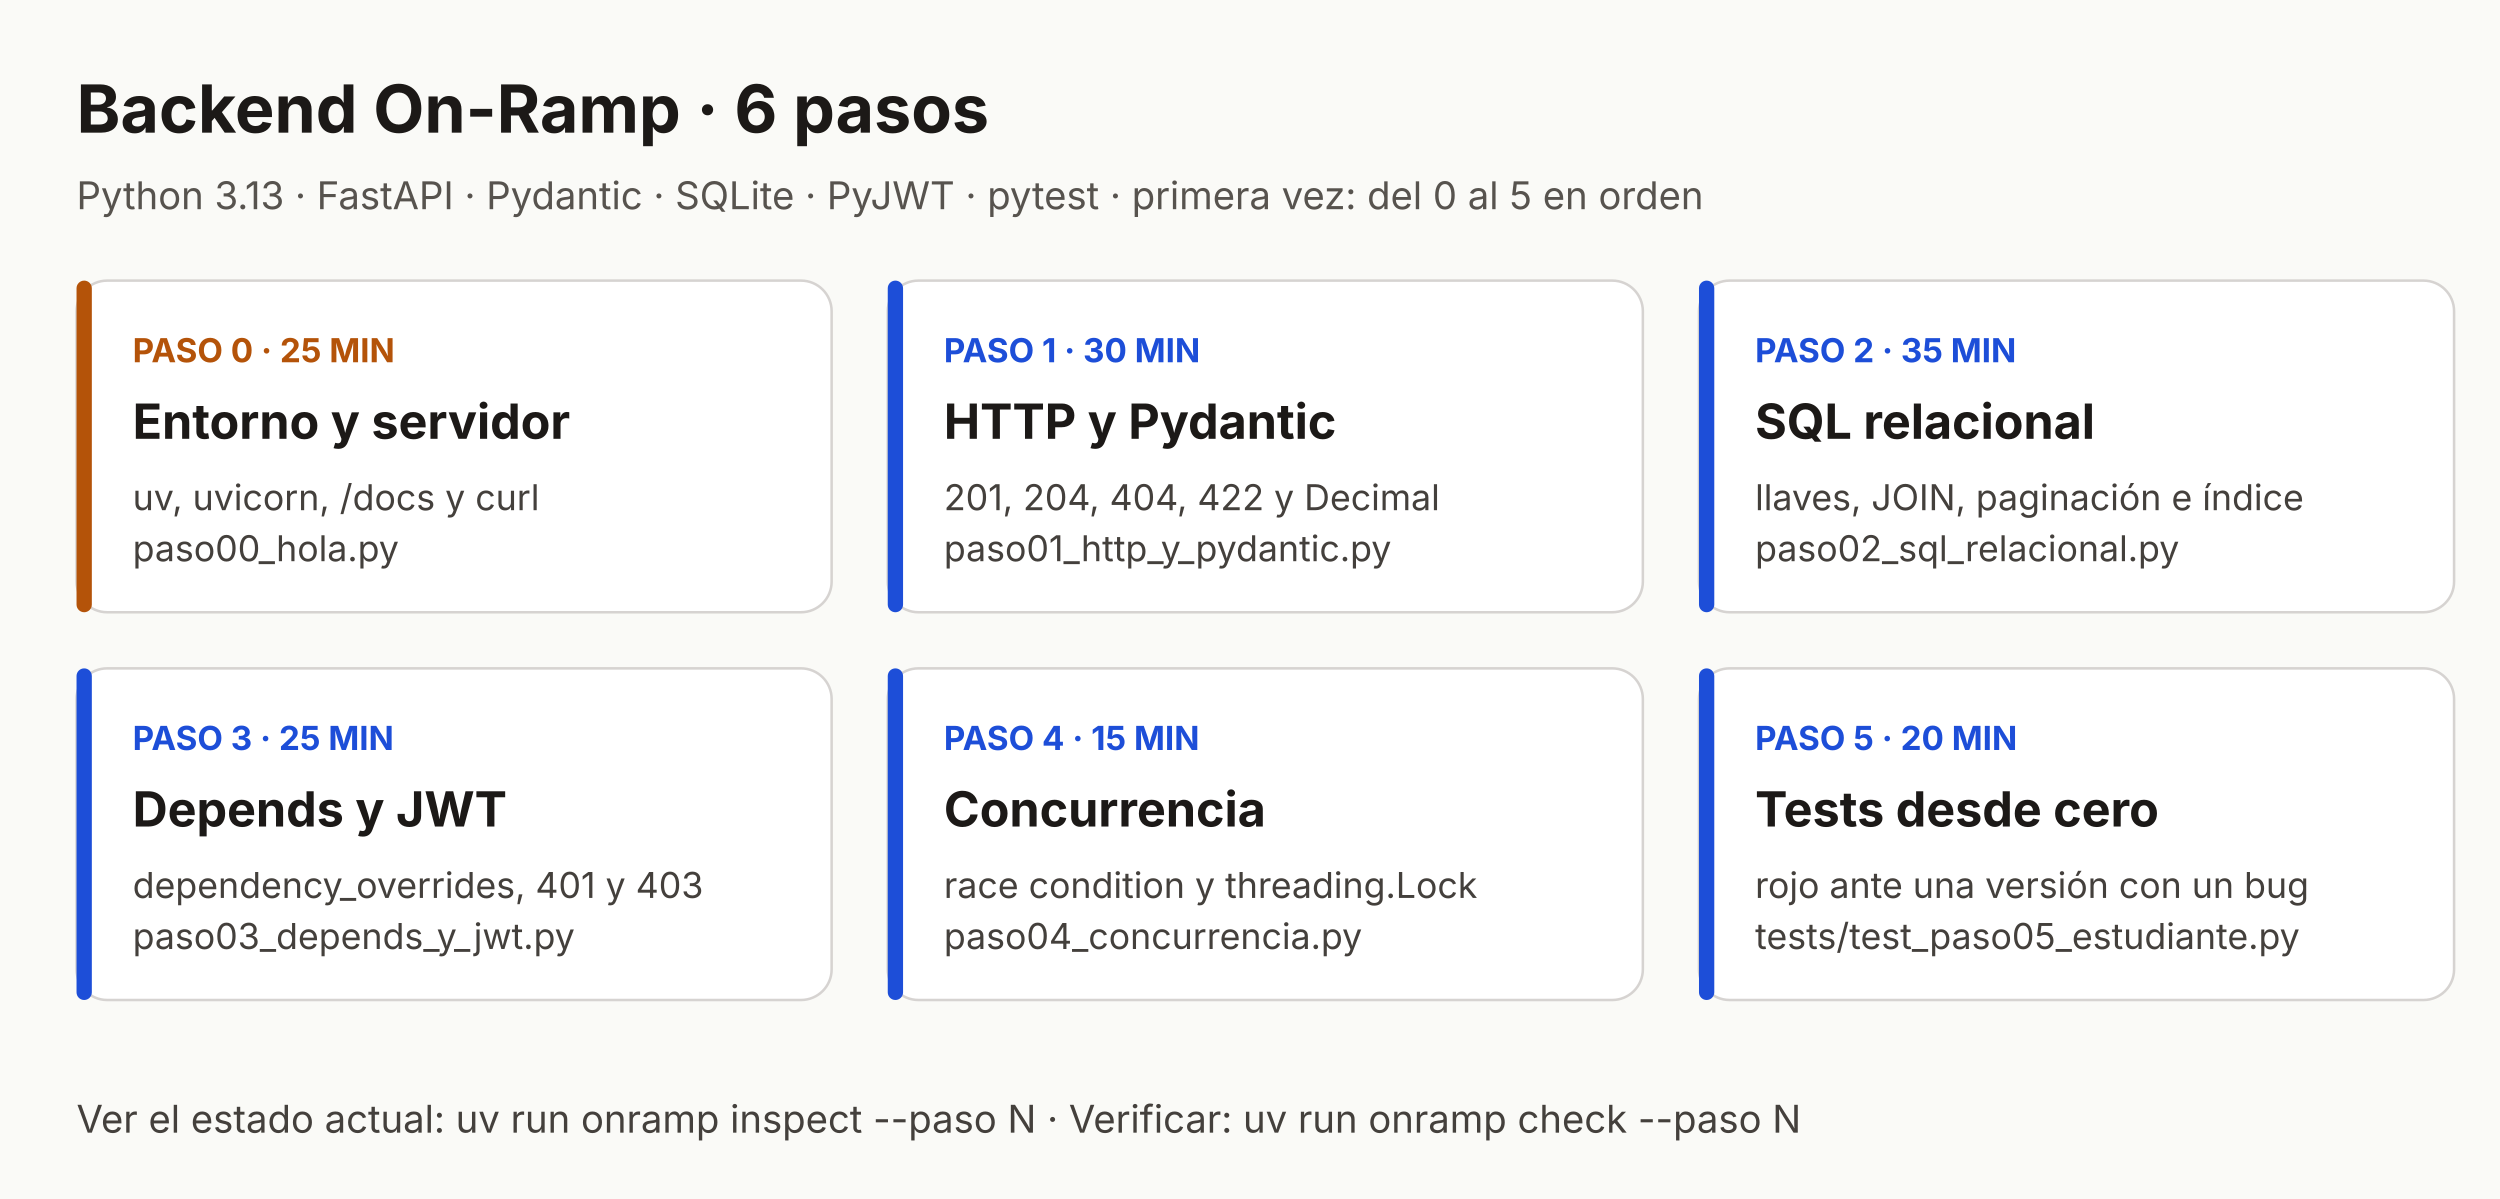
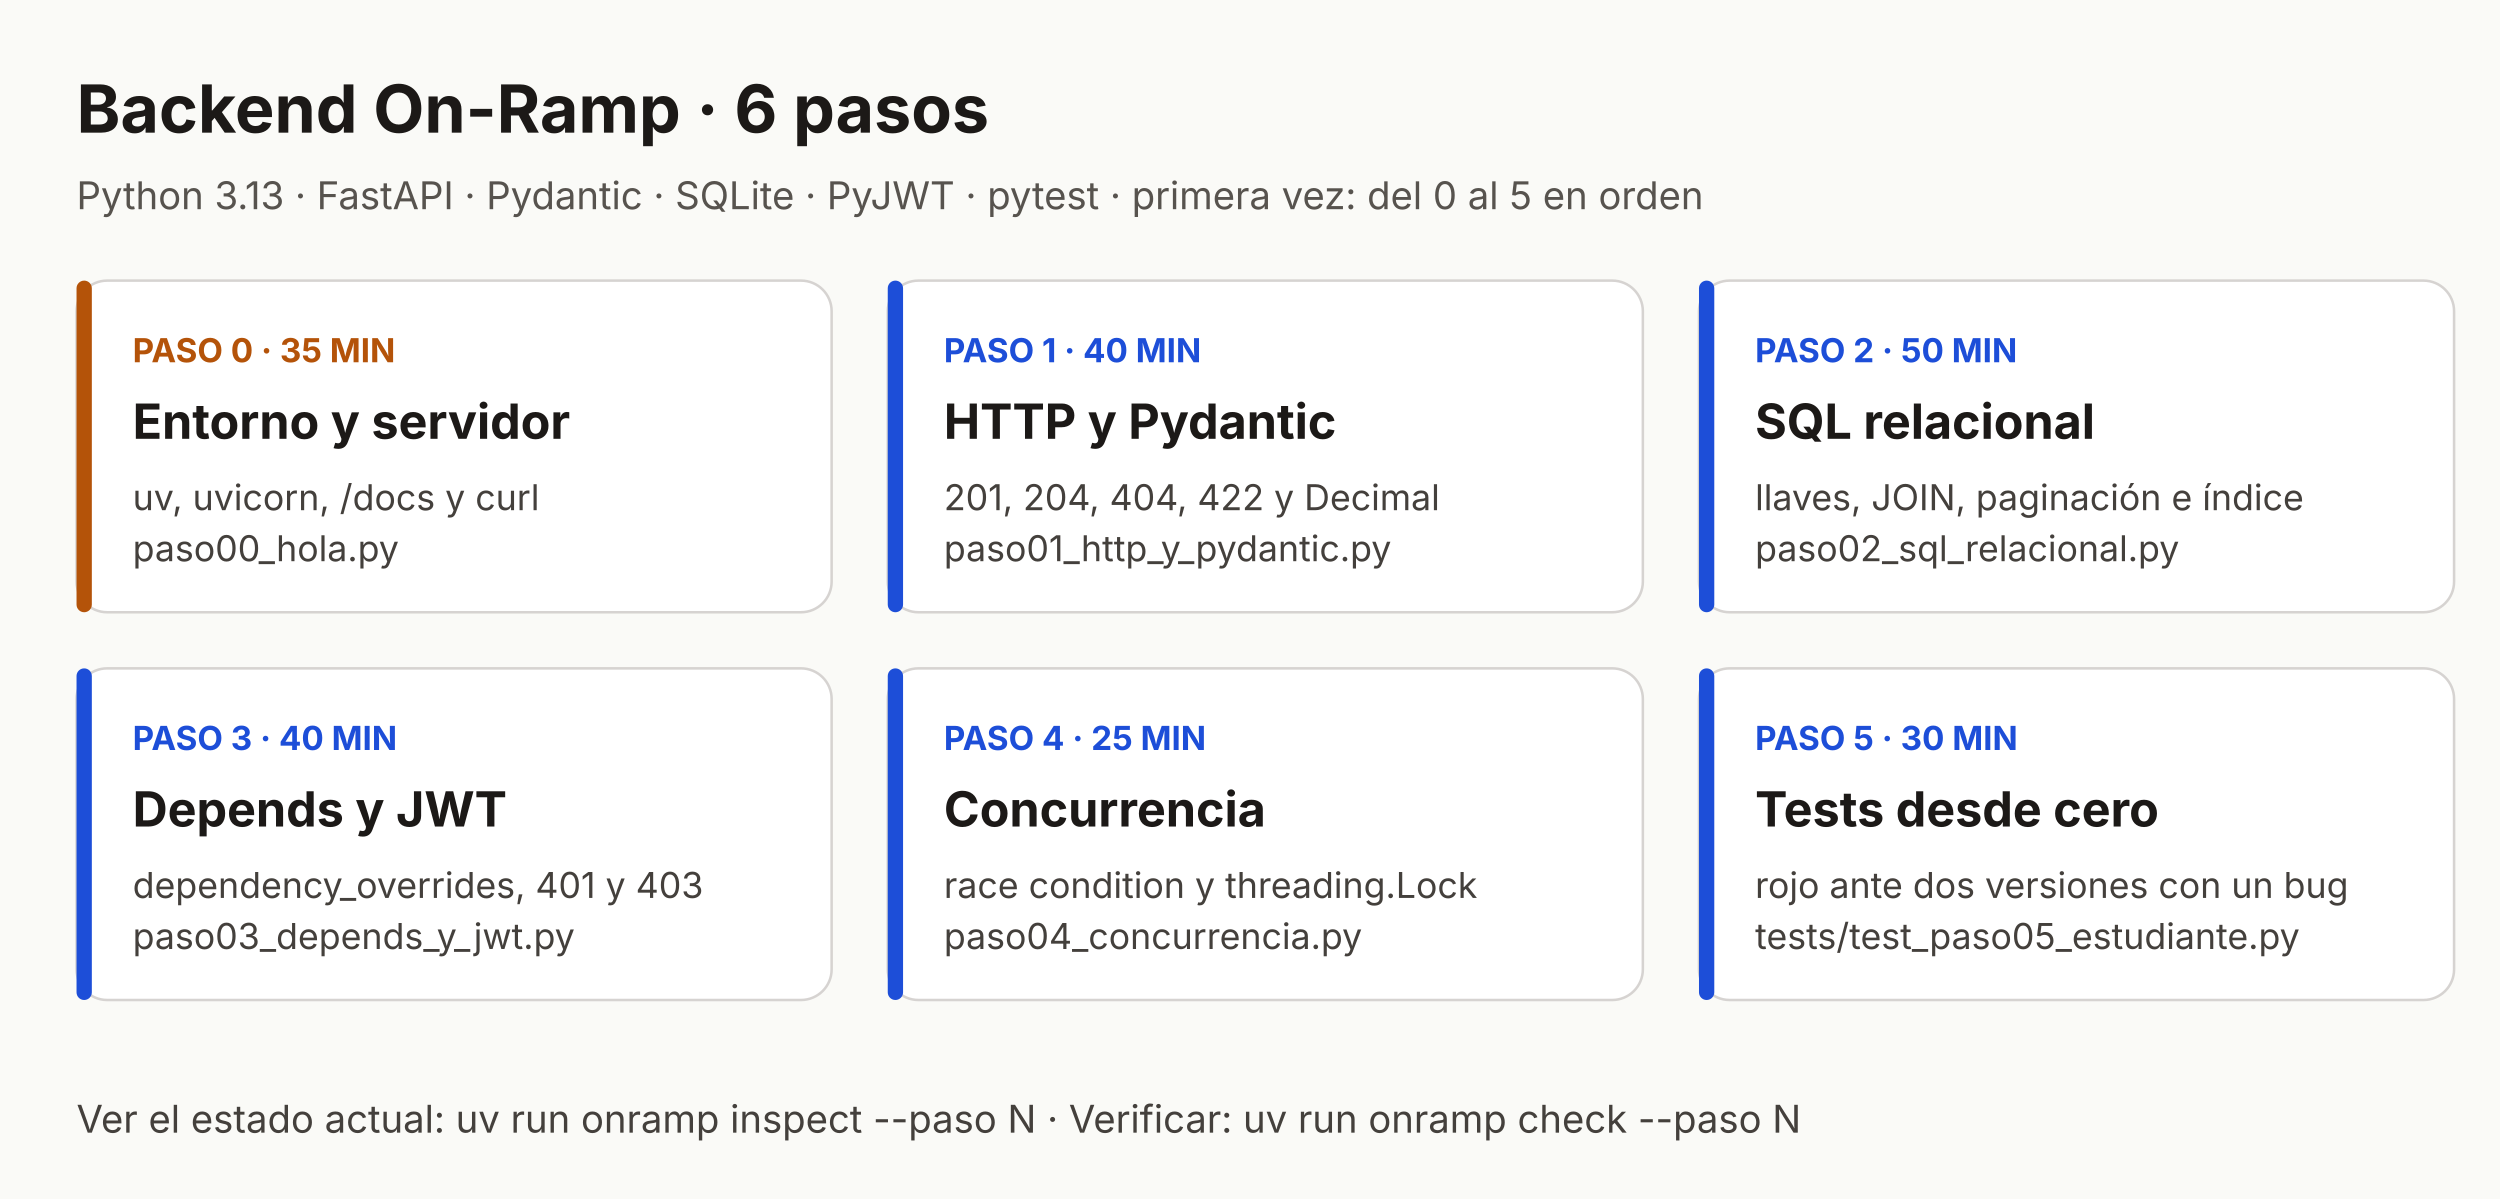
<svg xmlns="http://www.w3.org/2000/svg" viewBox="0 0 980 470" role="img" aria-labelledby="t d">
  <rect width="980" height="470" fill="#fafaf7" />
  <g font-family="Inter, Helvetica, Arial, sans-serif">
    <text x="30" y="52" font-size="26" font-weight="700" fill="#1c1917">Backend On-Ramp · 6 pasos</text>
    <text x="30" y="82" font-size="15" fill="#57534e">Python 3.13 · FastAPI · Pydantic · SQLite · PyJWT · pytest · primera vez: del 0 al 5 en orden</text>
    <rect x="30" y="110" width="296" height="130" rx="12" fill="#ffffff" stroke="#d6d3d1" />
    <rect x="30" y="110" width="6" height="130" rx="3" fill="#b45309" />
-     <text x="52" y="142" font-size="13" font-weight="700" fill="#b45309">PASO 0 · 25 MIN</text>
+     <text x="52" y="142" font-size="13" font-weight="700" fill="#b45309">PASO 0 · 35 MIN</text>
    <text x="52" y="172" font-size="19" font-weight="700" fill="#1c1917">Entorno y servidor</text>
    <text x="52" y="200" font-size="14" fill="#44403c">uv, uvicorn, /docs y curl</text>
    <text x="52" y="220" font-size="14" fill="#44403c">paso00_hola.py</text>
    <rect x="348" y="110" width="296" height="130" rx="12" fill="#ffffff" stroke="#d6d3d1" />
    <rect x="348" y="110" width="6" height="130" rx="3" fill="#1d4ed8" />
-     <text x="370" y="142" font-size="13" font-weight="700" fill="#1d4ed8">PASO 1 · 30 MIN</text>
+     <text x="370" y="142" font-size="13" font-weight="700" fill="#1d4ed8">PASO 1 · 40 MIN</text>
    <text x="370" y="172" font-size="19" font-weight="700" fill="#1c1917">HTTP y Pydantic</text>
    <text x="370" y="200" font-size="14" fill="#44403c">201, 204, 404, 422 y Decimal</text>
    <text x="370" y="220" font-size="14" fill="#44403c">paso01_http_y_pydantic.py</text>
    <rect x="666" y="110" width="296" height="130" rx="12" fill="#ffffff" stroke="#d6d3d1" />
    <rect x="666" y="110" width="6" height="130" rx="3" fill="#1d4ed8" />
-     <text x="688" y="142" font-size="13" font-weight="700" fill="#1d4ed8">PASO 2 · 35 MIN</text>
+     <text x="688" y="142" font-size="13" font-weight="700" fill="#1d4ed8">PASO 2 · 50 MIN</text>
    <text x="688" y="172" font-size="19" font-weight="700" fill="#1c1917">SQL relacional</text>
    <text x="688" y="200" font-size="14" fill="#44403c">llaves, JOIN, paginación e índice</text>
    <text x="688" y="220" font-size="14" fill="#44403c">paso02_sql_relacional.py</text>
    <rect x="30" y="262" width="296" height="130" rx="12" fill="#ffffff" stroke="#d6d3d1" />
    <rect x="30" y="262" width="6" height="130" rx="3" fill="#1d4ed8" />
-     <text x="52" y="294" font-size="13" font-weight="700" fill="#1d4ed8">PASO 3 · 25 MIN</text>
+     <text x="52" y="294" font-size="13" font-weight="700" fill="#1d4ed8">PASO 3 · 40 MIN</text>
    <text x="52" y="324" font-size="19" font-weight="700" fill="#1c1917">Depends y JWT</text>
    <text x="52" y="352" font-size="14" fill="#44403c">dependency_overrides, 401 y 403</text>
    <text x="52" y="372" font-size="14" fill="#44403c">paso03_depends_y_jwt.py</text>
    <rect x="348" y="262" width="296" height="130" rx="12" fill="#ffffff" stroke="#d6d3d1" />
    <rect x="348" y="262" width="6" height="130" rx="3" fill="#1d4ed8" />
-     <text x="370" y="294" font-size="13" font-weight="700" fill="#1d4ed8">PASO 4 · 15 MIN</text>
+     <text x="370" y="294" font-size="13" font-weight="700" fill="#1d4ed8">PASO 4 · 25 MIN</text>
    <text x="370" y="324" font-size="19" font-weight="700" fill="#1c1917">Concurrencia</text>
    <text x="370" y="352" font-size="14" fill="#44403c">race condition y threading.Lock</text>
    <text x="370" y="372" font-size="14" fill="#44403c">paso04_concurrencia.py</text>
    <rect x="666" y="262" width="296" height="130" rx="12" fill="#ffffff" stroke="#d6d3d1" />
    <rect x="666" y="262" width="6" height="130" rx="3" fill="#1d4ed8" />
-     <text x="688" y="294" font-size="13" font-weight="700" fill="#1d4ed8">PASO 5 · 20 MIN</text>
+     <text x="688" y="294" font-size="13" font-weight="700" fill="#1d4ed8">PASO 5 · 30 MIN</text>
    <text x="688" y="324" font-size="19" font-weight="700" fill="#1c1917">Tests desde cero</text>
-     <text x="688" y="352" font-size="14" fill="#44403c">rojo ante una versión con un bug</text>
+     <text x="688" y="352" font-size="14" fill="#44403c">rojo ante dos versiones con un bug</text>
    <text x="688" y="372" font-size="14" fill="#44403c">tests/test_paso05_estudiante.py</text>
    <text x="30" y="444" font-size="15" fill="#44403c">Ver el estado actual: uv run onramp inspect --paso N   ·   Verificar: uv run onramp check --paso N</text>
  </g>
</svg>
